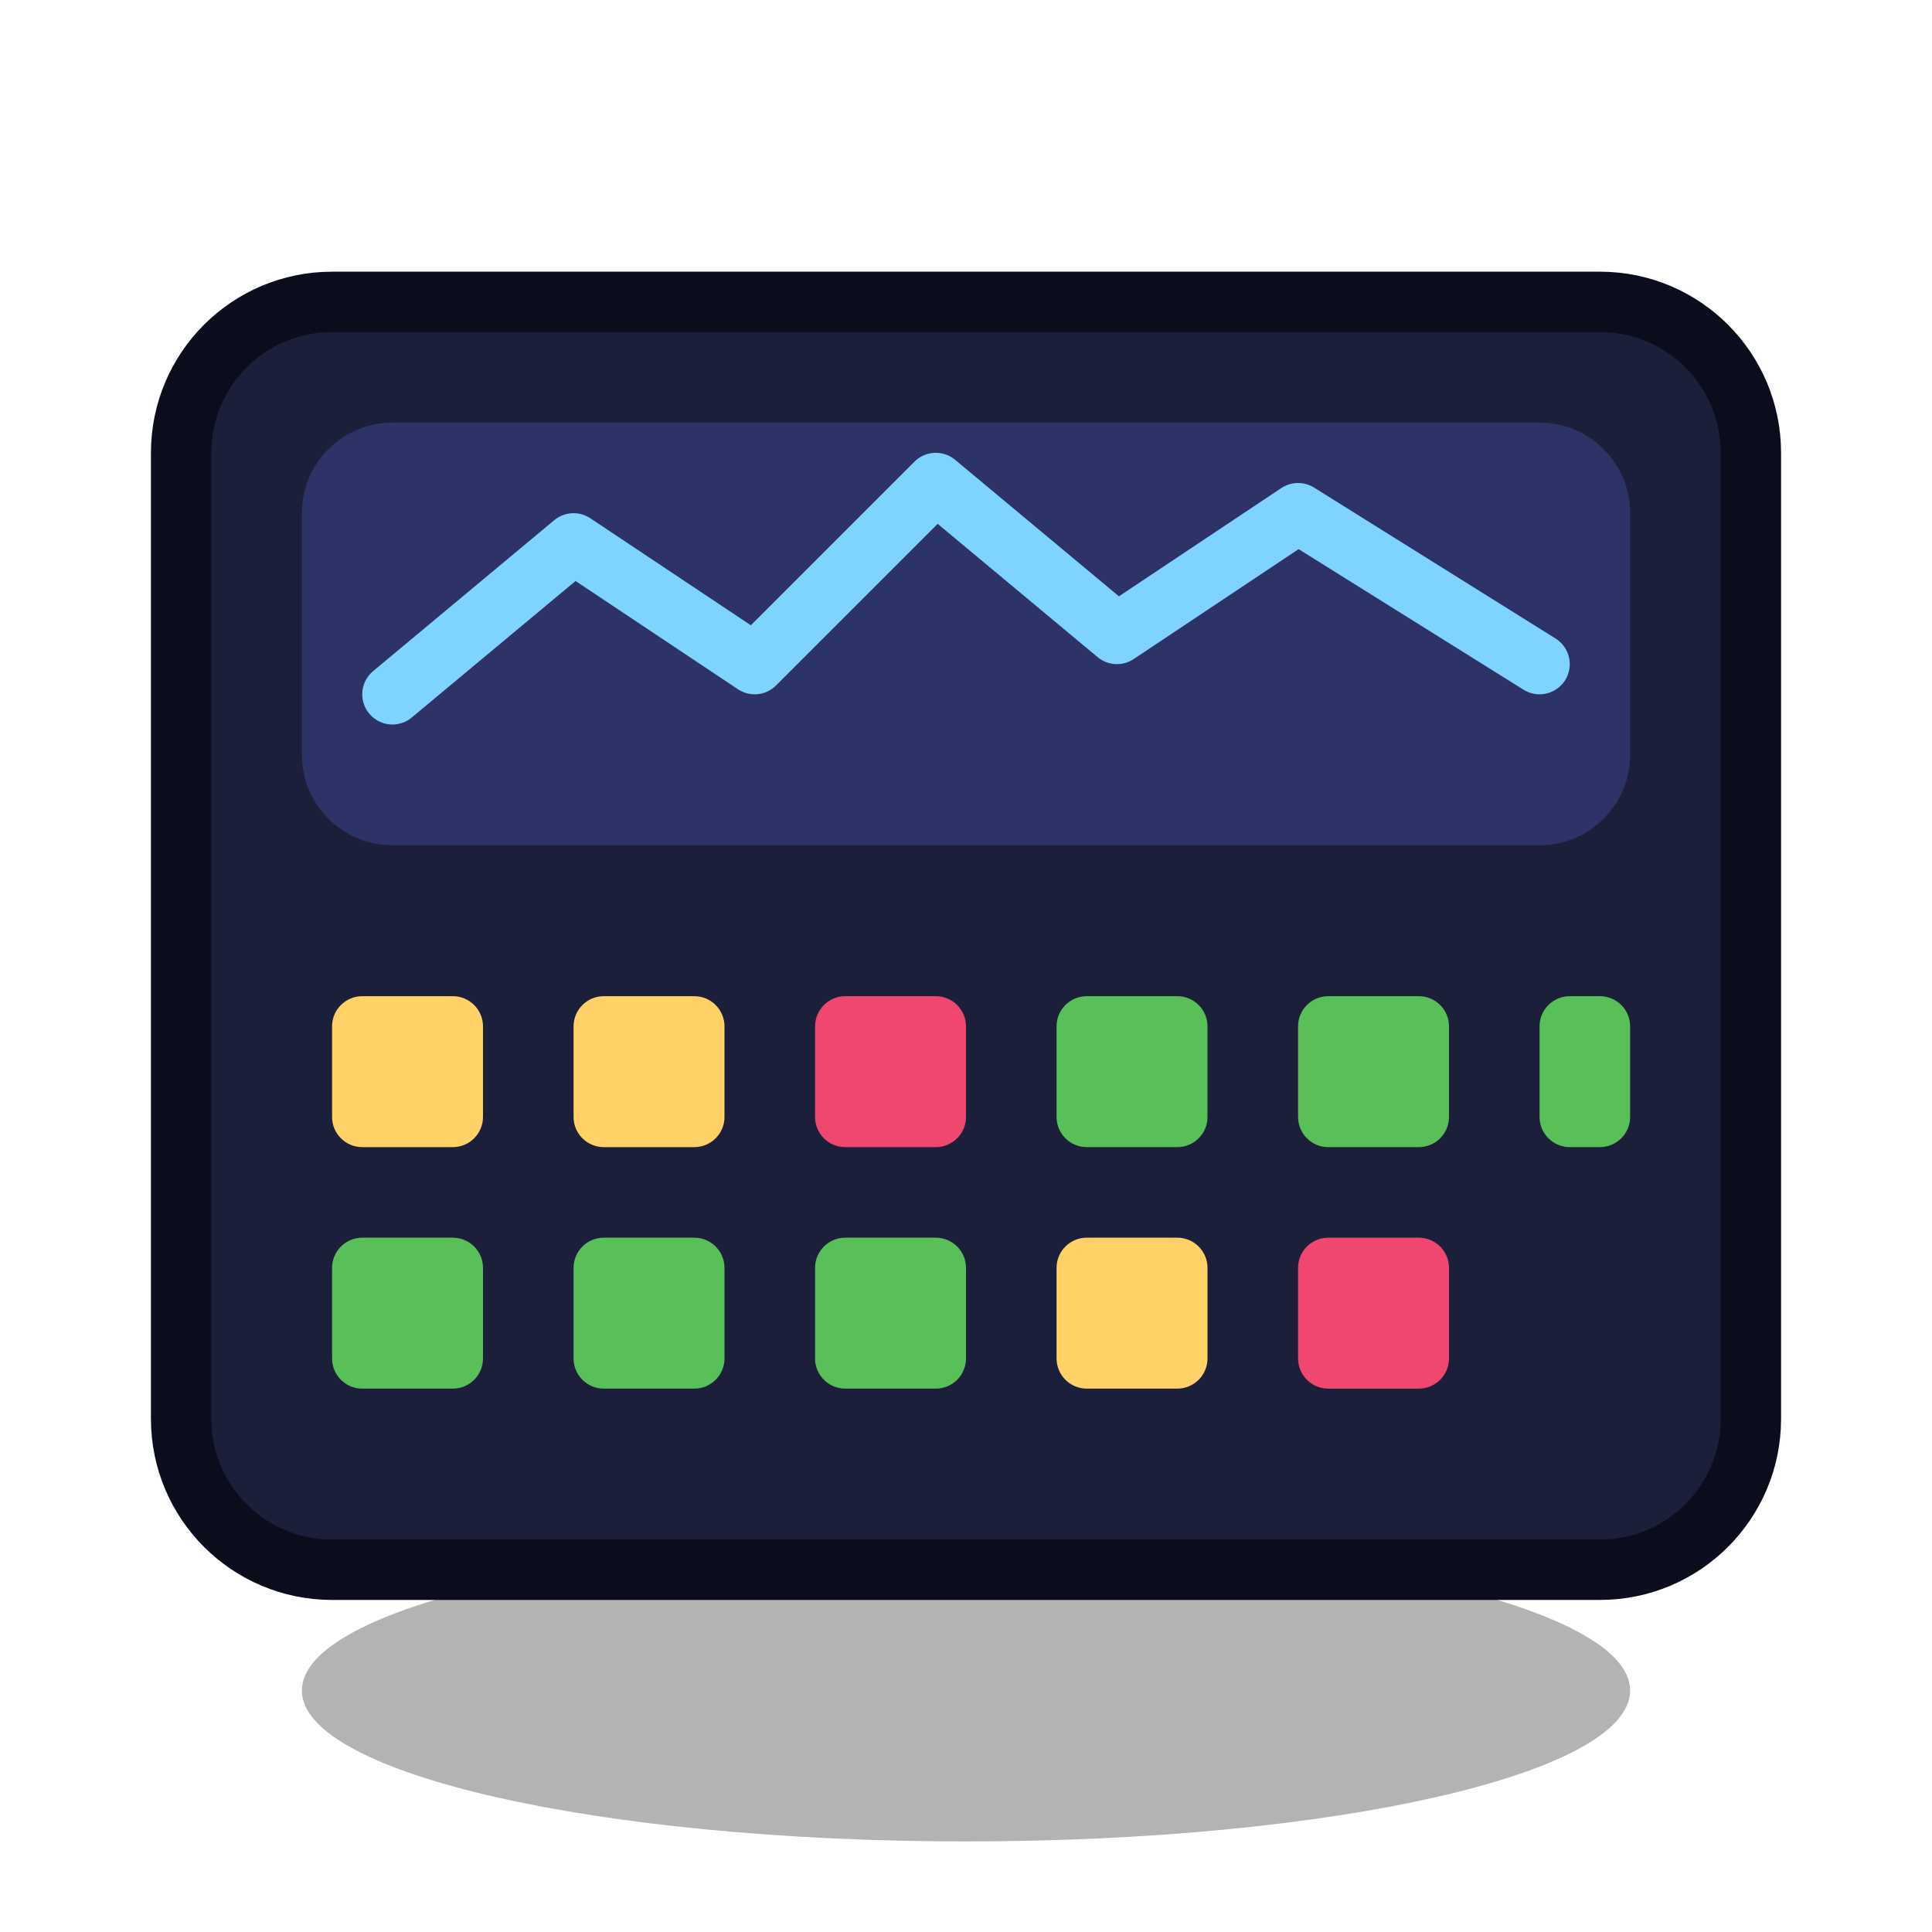
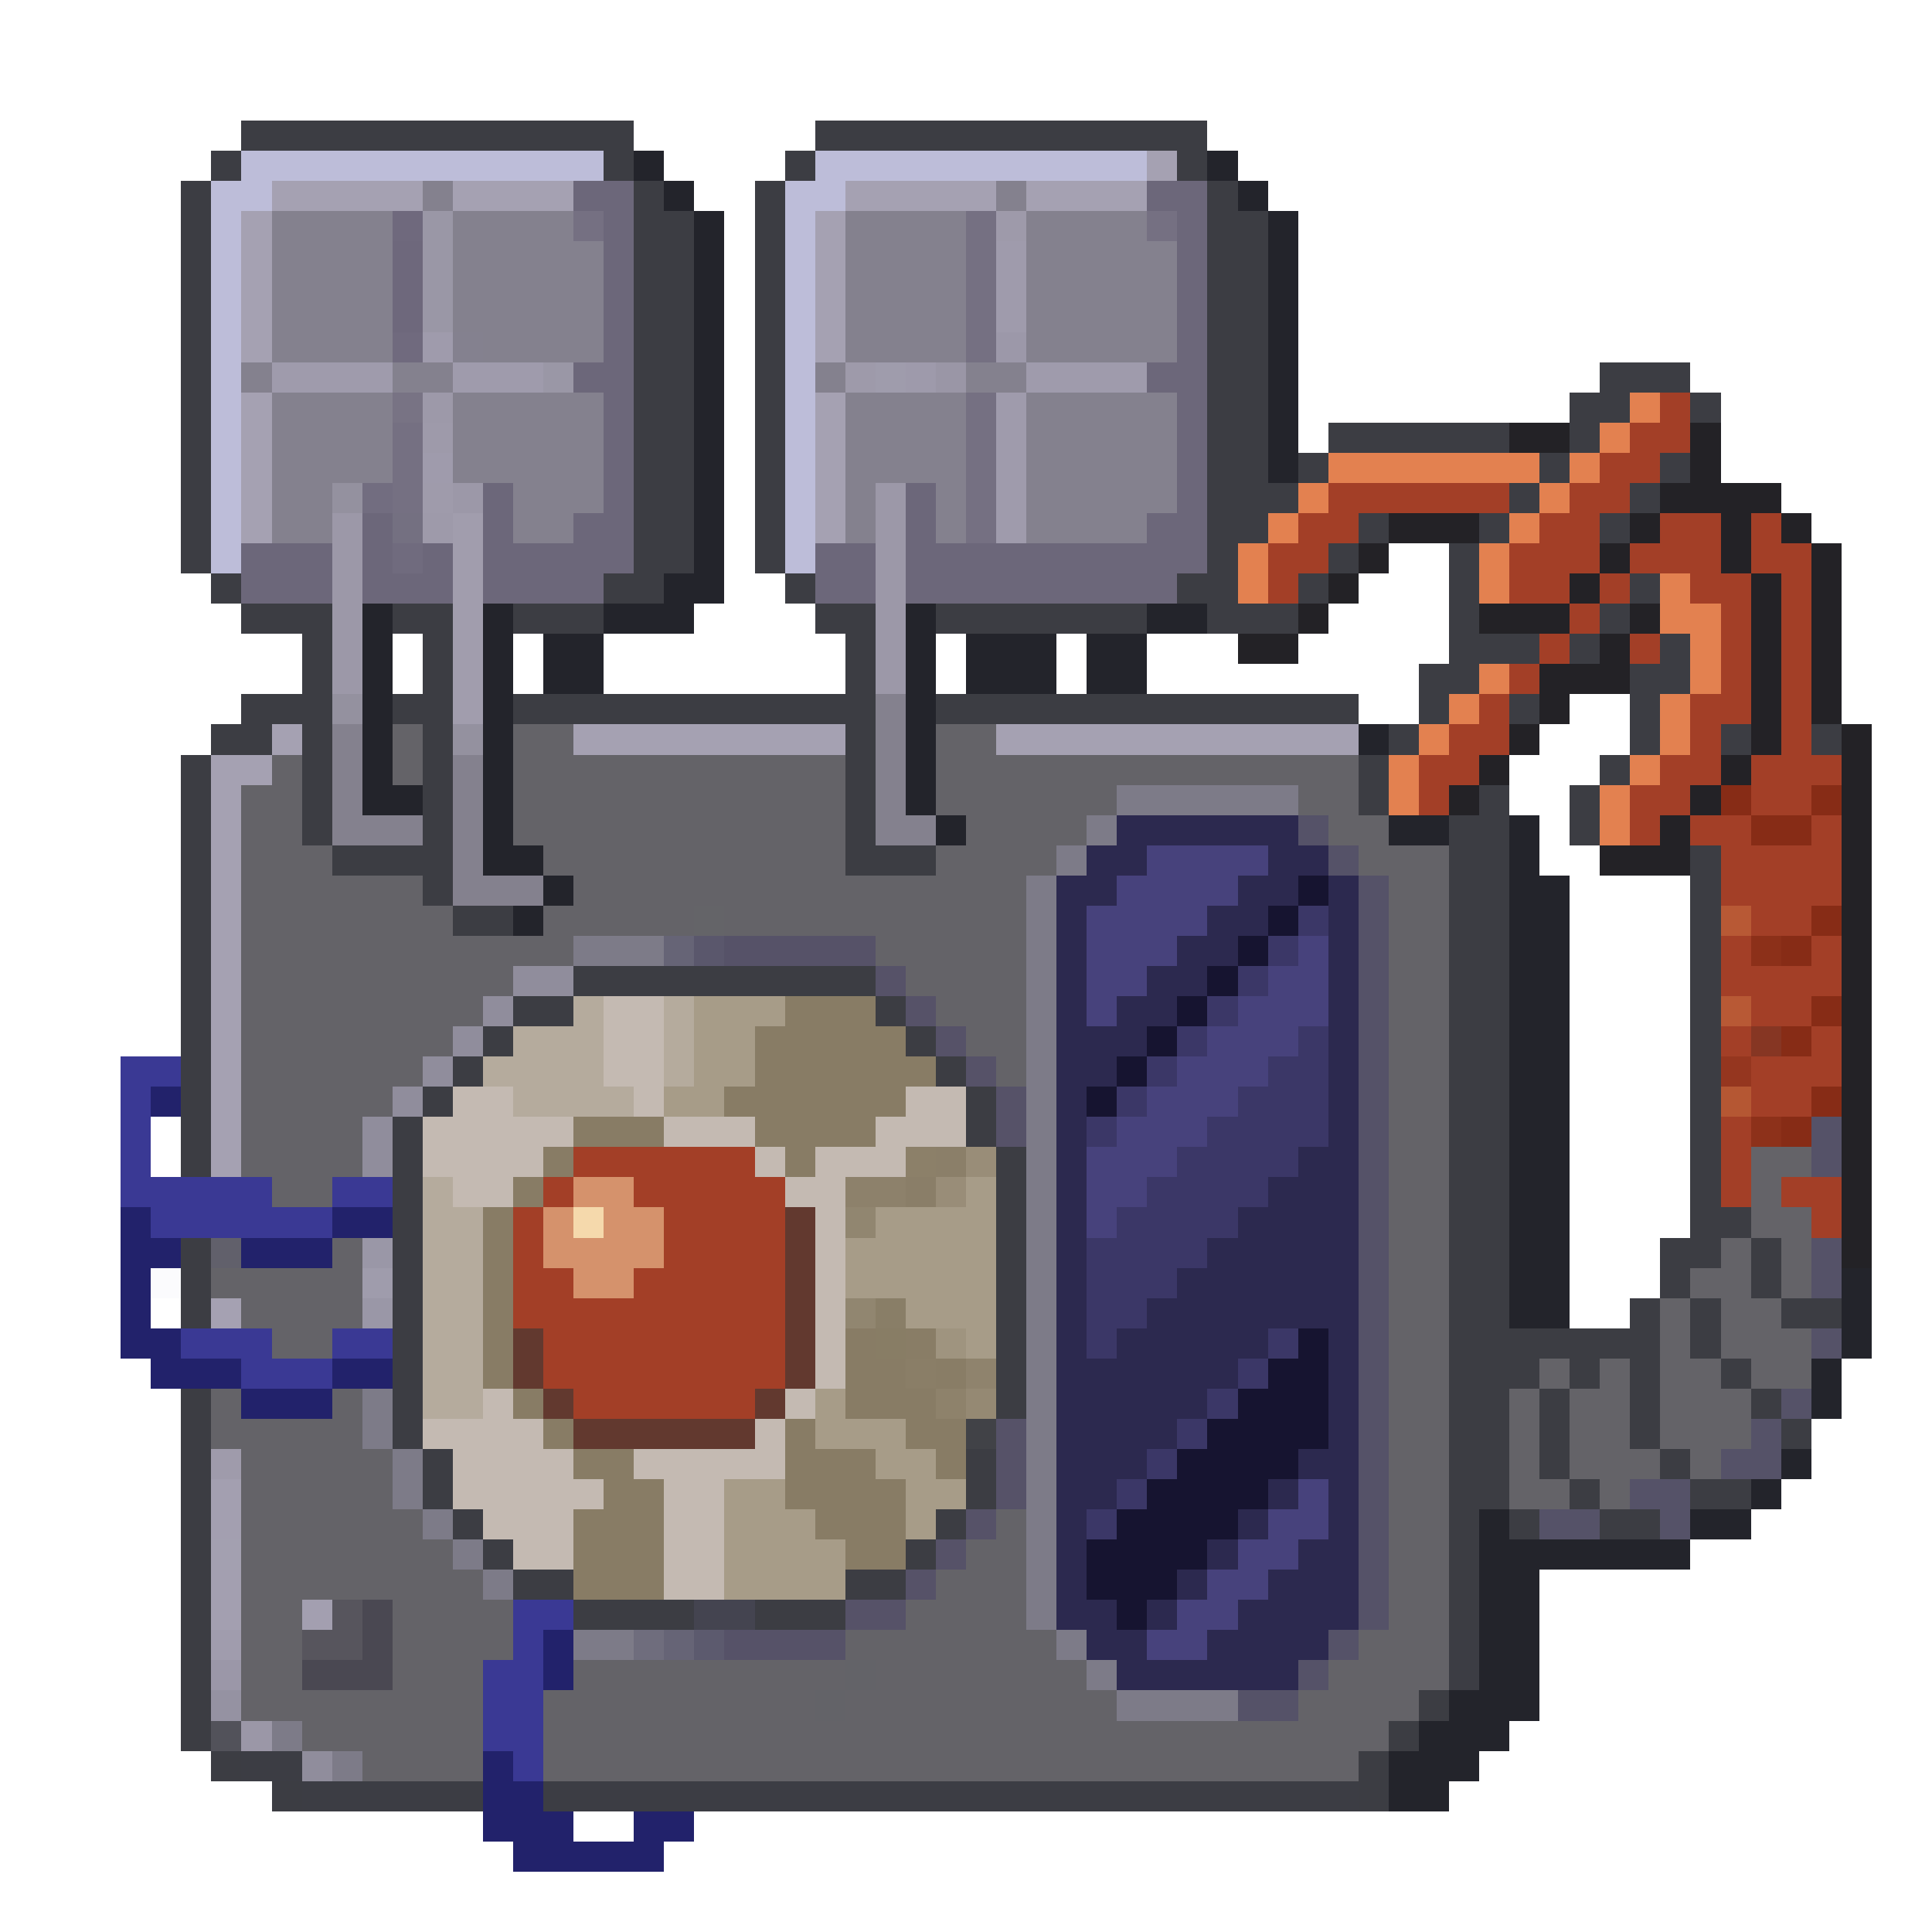
- <svg xmlns="http://www.w3.org/2000/svg" width="128" height="128" viewBox="0 0 64 64">
-   <ellipse cx="32" cy="56" rx="22" ry="5" fill="#000" opacity="0.3" />
-   <rect x="6" y="10" width="52" height="42" rx="5" fill="#1b1f3a" stroke="#0b0d1c" stroke-width="2" />
-   <rect x="10" y="14" width="44" height="14" rx="3" fill="#2d3366" />
-   <path d="M13 23 L19 18 L25 22 L31 16 L37 21 L43 17 L51 22" fill="none" stroke="#7fd4ff" stroke-width="2" stroke-linecap="round" stroke-linejoin="round" />
-   <g fill="#ffd166">
-     <rect x="11" y="33" width="5" height="5" rx="1" />
-     <rect x="19" y="33" width="5" height="5" rx="1" />
-     <rect x="35" y="41" width="5" height="5" rx="1" />
-   </g>
-   <g fill="#ef476f">
-     <rect x="27" y="33" width="5" height="5" rx="1" />
-     <rect x="43" y="41" width="5" height="5" rx="1" />
-   </g>
-   <g fill="#59c059">
-     <rect x="35" y="33" width="5" height="5" rx="1" />
-     <rect x="11" y="41" width="5" height="5" rx="1" />
-     <rect x="19" y="41" width="5" height="5" rx="1" />
-     <rect x="27" y="41" width="5" height="5" rx="1" />
-     <rect x="43" y="33" width="5" height="5" rx="1" />
-     <rect x="51" y="33" width="3" height="5" rx="1" />
-   </g>
+ <svg xmlns="http://www.w3.org/2000/svg" width="1280" height="1280" viewBox="0 0 64 64" shape-rendering="crispEdges">
+   <path fill="#3c3d43" d="M8 4h13v1h-13z M27 4h13v1h-13z M7 5h1v1h-1z M20 5h1v1h-1z M26 5h1v1h-1z M39 5h1v1h-1z M6 6h1v1h-1z M21 6h1v1h-1z M25 6h1v1h-1z M40 6h1v1h-1z M6 7h1v1h-1z M21 7h2v1h-2z M25 7h1v1h-1z M40 7h2v1h-2z M6 8h1v1h-1z M21 8h2v1h-2z M25 8h1v1h-1z M40 8h2v1h-2z M6 9h1v1h-1z M21 9h2v1h-2z M25 9h1v1h-1z M40 9h2v1h-2z M6 10h1v1h-1z M21 10h2v1h-2z M25 10h1v1h-1z M40 10h2v1h-2z M6 11h1v1h-1z M21 11h2v1h-2z M25 11h1v1h-1z M40 11h2v1h-2z M6 12h1v1h-1z M21 12h2v1h-2z M25 12h1v1h-1z M40 12h2v1h-2z M53 12h3v1h-3z M6 13h1v1h-1z M21 13h2v1h-2z M25 13h1v1h-1z M40 13h2v1h-2z M52 13h2v1h-2z M56 13h1v1h-1z M6 14h1v1h-1z M21 14h2v1h-2z M25 14h1v1h-1z M40 14h2v1h-2z M44 14h6v1h-6z M52 14h1v1h-1z M6 15h1v1h-1z M21 15h2v1h-2z M25 15h1v1h-1z M40 15h2v1h-2z M43 15h1v1h-1z M51 15h1v1h-1z M55 15h1v1h-1z M6 16h1v1h-1z M21 16h2v1h-2z M25 16h1v1h-1z M40 16h3v1h-3z M50 16h1v1h-1z M54 16h1v1h-1z M6 17h1v1h-1z M21 17h2v1h-2z M25 17h1v1h-1z M40 17h2v1h-2z M45 17h1v1h-1z M49 17h1v1h-1z M53 17h1v1h-1z M6 18h1v1h-1z M21 18h2v1h-2z M25 18h1v1h-1z M40 18h1v1h-1z M44 18h1v1h-1z M48 18h1v1h-1z M7 19h1v1h-1z M20 19h2v1h-2z M26 19h1v1h-1z M39 19h2v1h-2z M43 19h1v1h-1z M48 19h1v1h-1z M54 19h1v1h-1z M8 20h3v1h-3z M13 20h2v1h-2z M17 20h3v1h-3z M27 20h2v1h-2z M31 20h7v1h-7z M40 20h3v1h-3z M48 20h1v1h-1z M53 20h1v1h-1z M10 21h1v1h-1z M14 21h1v1h-1z M28 21h1v1h-1z M48 21h3v1h-3z M52 21h1v1h-1z M55 21h1v1h-1z M10 22h1v1h-1z M14 22h1v1h-1z M28 22h1v1h-1z M47 22h2v1h-2z M54 22h2v1h-2z M8 23h3v1h-3z M13 23h2v1h-2z M17 23h12v1h-12z M31 23h14v1h-14z M47 23h1v1h-1z M50 23h1v1h-1z M54 23h1v1h-1z M7 24h2v1h-2z M10 24h1v1h-1z M14 24h1v1h-1z M28 24h1v1h-1z M46 24h1v1h-1z M54 24h1v1h-1z M57 24h1v1h-1z M60 24h1v1h-1z M6 25h1v1h-1z M10 25h1v1h-1z M14 25h1v1h-1z M28 25h1v1h-1z M45 25h1v1h-1z M53 25h1v1h-1z M6 26h1v1h-1z M10 26h1v1h-1z M14 26h1v1h-1z M28 26h1v1h-1z M45 26h1v1h-1z M49 26h1v1h-1z M52 26h1v1h-1z M6 27h1v1h-1z M10 27h1v1h-1z M14 27h1v1h-1z M28 27h1v1h-1z M48 27h2v1h-2z M52 27h1v1h-1z M6 28h1v1h-1z M11 28h4v1h-4z M28 28h3v1h-3z M48 28h2v1h-2z M56 28h1v1h-1z M6 29h1v1h-1z M14 29h1v1h-1z M48 29h2v1h-2z M56 29h1v1h-1z M6 30h1v1h-1z M15 30h2v1h-2z M48 30h2v1h-2z M56 30h1v1h-1z M6 31h1v1h-1z M48 31h2v1h-2z M56 31h1v1h-1z M6 32h1v1h-1z M19 32h10v1h-10z M48 32h2v1h-2z M56 32h1v1h-1z M6 33h1v1h-1z M17 33h2v1h-2z M29 33h1v1h-1z M48 33h2v1h-2z M56 33h1v1h-1z M6 34h1v1h-1z M16 34h1v1h-1z M30 34h1v1h-1z M48 34h2v1h-2z M56 34h1v1h-1z M6 35h1v1h-1z M15 35h1v1h-1z M31 35h1v1h-1z M48 35h2v1h-2z M56 35h1v1h-1z M6 36h1v1h-1z M14 36h1v1h-1z M32 36h1v1h-1z M48 36h2v1h-2z M56 36h1v1h-1z M6 37h1v1h-1z M13 37h1v1h-1z M32 37h1v1h-1z M48 37h2v1h-2z M56 37h1v1h-1z M6 38h1v1h-1z M13 38h1v1h-1z M33 38h1v1h-1z M48 38h2v1h-2z M56 38h1v1h-1z M13 39h1v1h-1z M33 39h1v1h-1z M48 39h2v1h-2z M56 39h1v1h-1z M13 40h1v1h-1z M33 40h1v1h-1z M48 40h2v1h-2z M56 40h2v1h-2z M6 41h1v1h-1z M13 41h1v1h-1z M33 41h1v1h-1z M48 41h2v1h-2z M55 41h2v1h-2z M58 41h1v1h-1z M6 42h1v1h-1z M13 42h1v1h-1z M33 42h1v1h-1z M48 42h2v1h-2z M55 42h1v1h-1z M58 42h1v1h-1z M6 43h1v1h-1z M13 43h1v1h-1z M33 43h1v1h-1z M48 43h2v1h-2z M54 43h1v1h-1z M56 43h1v1h-1z M59 43h2v1h-2z M13 44h1v1h-1z M33 44h1v1h-1z M48 44h7v1h-7z M56 44h1v1h-1z M13 45h1v1h-1z M33 45h1v1h-1z M48 45h3v1h-3z M52 45h1v1h-1z M54 45h1v1h-1z M57 45h1v1h-1z M6 46h1v1h-1z M13 46h1v1h-1z M33 46h1v1h-1z M48 46h2v1h-2z M51 46h1v1h-1z M54 46h1v1h-1z M58 46h1v1h-1z M6 47h1v1h-1z M13 47h1v1h-1z M48 47h2v1h-2z M51 47h1v1h-1z M54 47h1v1h-1z M59 47h1v1h-1z M6 48h1v1h-1z M14 48h1v1h-1z M32 48h1v1h-1z M48 48h2v1h-2z M51 48h1v1h-1z M55 48h1v1h-1z M6 49h1v1h-1z M14 49h1v1h-1z M32 49h1v1h-1z M48 49h2v1h-2z M52 49h1v1h-1z M56 49h2v1h-2z M6 50h1v1h-1z M15 50h1v1h-1z M31 50h1v1h-1z M48 50h1v1h-1z M50 50h1v1h-1z M53 50h2v1h-2z M6 51h1v1h-1z M16 51h1v1h-1z M30 51h1v1h-1z M48 51h1v1h-1z M6 52h1v1h-1z M17 52h2v1h-2z M28 52h2v1h-2z M48 52h1v1h-1z M6 53h1v1h-1z M19 53h4v1h-4z M25 53h3v1h-3z M48 53h1v1h-1z M6 54h1v1h-1z M6 55h1v1h-1z M6 56h1v1h-1z M47 56h1v1h-1z M6 57h1v1h-1z M46 57h1v1h-1z M7 58h1v1h-1z M45 58h1v1h-1z M9 59h1v1h-1z M45 59h1v1h-1z" />
+   <path fill="#bdbdd9" d="M8 5h12v1h-12z M27 5h11v1h-11z M7 6h2v1h-2z M26 6h2v1h-2z M7 7h1v1h-1z M26 7h1v1h-1z M7 8h1v1h-1z M26 8h1v1h-1z M7 9h1v1h-1z M26 9h1v1h-1z M7 10h1v1h-1z M26 10h1v1h-1z M7 11h1v1h-1z M26 11h1v1h-1z M7 12h1v1h-1z M26 12h1v1h-1z M7 13h1v1h-1z M26 13h1v1h-1z M7 14h1v1h-1z M26 14h1v1h-1z M7 15h1v1h-1z M26 15h1v1h-1z M7 16h1v1h-1z M26 16h1v1h-1z M7 17h1v1h-1z M26 17h1v1h-1z M7 18h1v1h-1z M26 18h1v1h-1z" />
+   <path fill="#23242b" d="M21 5h1v1h-1z M40 5h1v1h-1z M22 6h1v1h-1z M41 6h1v1h-1z M23 7h1v1h-1z M42 7h1v1h-1z M23 8h1v1h-1z M42 8h1v1h-1z M23 9h1v1h-1z M42 9h1v1h-1z M23 10h1v1h-1z M42 10h1v1h-1z M23 11h1v1h-1z M42 11h1v1h-1z M23 12h1v1h-1z M42 12h1v1h-1z M23 13h1v1h-1z M42 13h1v1h-1z M23 14h1v1h-1z M42 14h1v1h-1z M23 15h1v1h-1z M42 15h1v1h-1z M23 16h1v1h-1z M23 17h1v1h-1z M23 18h1v1h-1z M22 19h2v1h-2z M12 20h1v1h-1z M16 20h1v1h-1z M20 20h3v1h-3z M30 20h1v1h-1z M38 20h2v1h-2z M12 21h1v1h-1z M16 21h1v1h-1z M18 21h2v1h-2z M30 21h1v1h-1z M32 21h3v1h-3z M36 21h2v1h-2z M12 22h1v1h-1z M16 22h1v1h-1z M18 22h2v1h-2z M30 22h1v1h-1z M32 22h3v1h-3z M36 22h2v1h-2z M12 23h1v1h-1z M16 23h1v1h-1z M30 23h1v1h-1z M12 24h1v1h-1z M16 24h1v1h-1z M30 24h1v1h-1z M45 24h1v1h-1z M12 25h1v1h-1z M16 25h1v1h-1z M30 25h1v1h-1z M12 26h2v1h-2z M16 26h1v1h-1z M30 26h1v1h-1z M16 27h1v1h-1z M31 27h1v1h-1z M46 27h2v1h-2z M50 27h1v1h-1z M16 28h2v1h-2z M50 28h1v1h-1z M18 29h1v1h-1z M50 29h2v1h-2z M17 30h1v1h-1z M50 30h2v1h-2z M50 31h2v1h-2z M50 32h2v1h-2z M50 33h2v1h-2z M50 34h2v1h-2z M50 35h2v1h-2z M50 36h2v1h-2z M50 37h2v1h-2z M50 38h2v1h-2z M50 39h2v1h-2z M50 40h2v1h-2z M50 41h2v1h-2z M50 42h2v1h-2z M61 42h1v1h-1z M50 43h2v1h-2z M61 43h1v1h-1z M61 44h1v1h-1z M60 45h1v1h-1z M60 46h1v1h-1z M59 48h1v1h-1z M58 49h1v1h-1z M49 50h1v1h-1z M56 50h2v1h-2z M49 51h7v1h-7z M49 52h2v1h-2z M49 53h2v1h-2z M49 54h2v1h-2z M49 55h2v1h-2z M48 56h3v1h-3z M47 57h3v1h-3z M46 58h3v1h-3z M46 59h2v1h-2z" />
+   <path fill="#a5a1b2" d="M38 5h1v1h-1z M9 6h5v1h-5z M15 6h4v1h-4z M28 6h5v1h-5z M34 6h4v1h-4z M8 7h1v1h-1z M27 7h1v1h-1z M8 8h1v1h-1z M27 8h1v1h-1z M8 9h1v1h-1z M27 9h1v1h-1z M8 10h1v1h-1z M27 10h1v1h-1z M8 11h1v1h-1z M27 11h1v1h-1z M8 13h1v1h-1z M27 13h1v1h-1z M8 14h1v1h-1z M27 14h1v1h-1z M8 15h1v1h-1z M27 15h1v1h-1z M8 16h1v1h-1z M27 16h1v1h-1z M8 17h1v1h-1z M27 17h1v1h-1z M9 24h1v1h-1z M19 24h9v1h-9z M33 24h12v1h-12z M7 25h2v1h-2z M7 26h1v1h-1z M7 27h1v1h-1z M7 28h1v1h-1z M7 29h1v1h-1z M7 30h1v1h-1z M7 31h1v1h-1z M7 32h1v1h-1z M7 33h1v1h-1z M7 34h1v1h-1z M7 35h1v1h-1z M7 36h1v1h-1z M7 37h1v1h-1z M7 38h1v1h-1z M7 43h1v1h-1z" />
+   <path fill="#84818e" d="M14 6h1v1h-1z M33 6h1v1h-1z M9 7h4v1h-4z M15 7h4v1h-4z M28 7h4v1h-4z M34 7h4v1h-4z M9 8h4v1h-4z M15 8h5v1h-5z M28 8h4v1h-4z M34 8h5v1h-5z M9 9h4v1h-4z M15 9h5v1h-5z M28 9h4v1h-4z M34 9h5v1h-5z M9 10h4v1h-4z M15 10h5v1h-5z M28 10h4v1h-4z M34 10h5v1h-5z M9 11h4v1h-4z M16 11h4v1h-4z M28 11h4v1h-4z M34 11h5v1h-5z M8 12h1v1h-1z M13 12h2v1h-2z M27 12h1v1h-1z M32 12h2v1h-2z M9 13h4v1h-4z M15 13h5v1h-5z M28 13h4v1h-4z M34 13h5v1h-5z M9 14h4v1h-4z M15 14h5v1h-5z M28 14h4v1h-4z M34 14h5v1h-5z M9 15h4v1h-4z M15 15h5v1h-5z M28 15h4v1h-4z M34 15h5v1h-5z M9 16h2v1h-2z M17 16h3v1h-3z M28 16h1v1h-1z M31 16h1v1h-1z M34 16h5v1h-5z M9 17h2v1h-2z M17 17h2v1h-2z M28 17h1v1h-1z M31 17h1v1h-1z M34 17h4v1h-4z M29 23h1v1h-1z M11 24h1v1h-1z M29 24h1v1h-1z M11 25h1v1h-1z M15 25h1v1h-1z M29 25h1v1h-1z M11 26h1v1h-1z M15 26h1v1h-1z M29 26h1v1h-1z M11 27h3v1h-3z M15 27h1v1h-1z M29 27h2v1h-2z M15 28h1v1h-1z M15 29h3v1h-3z" />
+   <path fill="#6c677a" d="M19 6h2v1h-2z M38 6h2v1h-2z M20 7h1v1h-1z M39 7h1v1h-1z M20 8h1v1h-1z M39 8h1v1h-1z M20 9h1v1h-1z M39 9h1v1h-1z M20 10h1v1h-1z M39 10h1v1h-1z M20 11h1v1h-1z M39 11h1v1h-1z M19 12h2v1h-2z M38 12h2v1h-2z M20 13h1v1h-1z M39 13h1v1h-1z M20 14h1v1h-1z M39 14h1v1h-1z M20 15h1v1h-1z M39 15h1v1h-1z M16 16h1v1h-1z M20 16h1v1h-1z M30 16h1v1h-1z M39 16h1v1h-1z M12 17h1v1h-1z M16 17h1v1h-1z M19 17h2v1h-2z M30 17h1v1h-1z M38 17h2v1h-2z M8 18h3v1h-3z M12 18h1v1h-1z M14 18h1v1h-1z M16 18h5v1h-5z M27 18h2v1h-2z M30 18h10v1h-10z M8 19h3v1h-3z M12 19h3v1h-3z M16 19h4v1h-4z M27 19h2v1h-2z M30 19h9v1h-9z" />
+   <path fill="#6f697d" d="M13 7h1v1h-1z" />
+   <path fill="#9a97a6" d="M14 7h1v1h-1z M14 8h1v1h-1z M14 9h1v1h-1z M14 10h1v1h-1z M18 12h1v1h-1z" />
+   <path fill="#757082" d="M19 7h1v1h-1z M32 7h1v1h-1z M38 7h1v1h-1z M32 8h1v1h-1z M32 9h1v1h-1z M32 10h1v1h-1z M32 11h1v1h-1z M32 13h1v1h-1z M13 14h1v1h-1z M32 14h1v1h-1z M13 15h1v1h-1z M32 15h1v1h-1z M13 16h1v1h-1z M32 16h1v1h-1z M32 17h1v1h-1z" />
+   <path fill="#9e9aaa" d="M33 7h1v1h-1z M28 12h1v1h-1z M14 14h1v1h-1z M14 17h1v1h-1z" />
+   <path fill="#6e687c" d="M13 8h1v1h-1z M13 9h1v1h-1z M13 10h1v1h-1z" />
+   <path fill="#9f9bac" d="M33 8h1v1h-1z M33 9h1v1h-1z M33 10h1v1h-1z M14 11h1v1h-1z M9 12h4v1h-4z M15 12h3v1h-3z M34 12h4v1h-4z M33 13h1v1h-1z M33 14h1v1h-1z M14 15h1v1h-1z M33 15h1v1h-1z M33 16h1v1h-1z M33 17h1v1h-1z" />
+   <path fill="#706a7e" d="M13 11h1v1h-1z" />
+   <path fill="#84818f" d="M15 11h1v1h-1z" />
+   <path fill="#9c98a9" d="M33 11h1v1h-1z" />
+   <path fill="#9f9cac" d="M29 12h1v1h-1z M12 42h1v1h-1z" />
+   <path fill="#9e9aab" d="M30 12h1v1h-1z" />
+   <path fill="#9a96a6" d="M31 12h1v1h-1z" />
+   <path fill="#787384" d="M13 13h1v1h-1z" />
+   <path fill="#9d99a9" d="M14 13h1v1h-1z" />
+   <path fill="#e38150" d="M54 13h1v1h-1z M53 14h1v1h-1z M44 15h7v1h-7z M52 15h1v1h-1z M43 16h1v1h-1z M51 16h1v1h-1z M42 17h1v1h-1z M50 17h1v1h-1z M41 18h1v1h-1z M49 18h1v1h-1z M41 19h1v1h-1z M49 19h1v1h-1z M55 19h1v1h-1z M55 20h2v1h-2z M56 21h1v1h-1z M49 22h1v1h-1z M56 22h1v1h-1z M48 23h1v1h-1z M55 23h1v1h-1z M47 24h1v1h-1z M55 24h1v1h-1z M46 25h1v1h-1z M54 25h1v1h-1z M46 26h1v1h-1z M53 26h1v1h-1z M53 27h1v1h-1z" />
+   <path fill="#a33f27" d="M55 13h1v1h-1z M54 14h2v1h-2z M53 15h2v1h-2z M44 16h6v1h-6z M52 16h2v1h-2z M43 17h2v1h-2z M51 17h2v1h-2z M55 17h2v1h-2z M58 17h1v1h-1z M42 18h2v1h-2z M50 18h3v1h-3z M54 18h3v1h-3z M58 18h2v1h-2z M42 19h1v1h-1z M50 19h2v1h-2z M53 19h1v1h-1z M56 19h2v1h-2z M59 19h1v1h-1z M52 20h1v1h-1z M57 20h1v1h-1z M59 20h1v1h-1z M51 21h1v1h-1z M54 21h1v1h-1z M57 21h1v1h-1z M59 21h1v1h-1z M50 22h1v1h-1z M57 22h1v1h-1z M59 22h1v1h-1z M49 23h1v1h-1z M56 23h2v1h-2z M59 23h1v1h-1z M48 24h2v1h-2z M56 24h1v1h-1z M59 24h1v1h-1z M47 25h2v1h-2z M55 25h2v1h-2z M58 25h3v1h-3z M47 26h1v1h-1z M54 26h2v1h-2z M58 26h2v1h-2z M54 27h1v1h-1z M56 27h2v1h-2z M60 27h1v1h-1z M57 28h4v1h-4z M57 29h4v1h-4z M58 30h2v1h-2z M57 31h1v1h-1z M60 31h1v1h-1z M57 32h4v1h-4z M58 33h2v1h-2z M57 34h1v1h-1z M60 34h1v1h-1z M58 35h3v1h-3z M58 36h2v1h-2z M57 37h1v1h-1z M19 38h6v1h-6z M57 38h1v1h-1z M18 39h1v1h-1z M21 39h5v1h-5z M57 39h1v1h-1z M59 39h2v1h-2z M17 40h1v1h-1z M22 40h4v1h-4z M60 40h1v1h-1z M17 41h1v1h-1z M22 41h4v1h-4z M17 42h2v1h-2z M21 42h5v1h-5z M17 43h9v1h-9z M18 44h8v1h-8z M18 45h8v1h-8z M19 46h6v1h-6z" />
+   <path fill="#232226" d="M50 14h2v1h-2z M56 14h1v1h-1z M56 15h1v1h-1z M55 16h4v1h-4z M46 17h3v1h-3z M54 17h1v1h-1z M57 17h1v1h-1z M59 17h1v1h-1z M45 18h1v1h-1z M53 18h1v1h-1z M57 18h1v1h-1z M60 18h1v1h-1z M44 19h1v1h-1z M52 19h1v1h-1z M58 19h1v1h-1z M60 19h1v1h-1z M43 20h1v1h-1z M49 20h3v1h-3z M54 20h1v1h-1z M58 20h1v1h-1z M60 20h1v1h-1z M41 21h2v1h-2z M53 21h1v1h-1z M58 21h1v1h-1z M60 21h1v1h-1z M51 22h3v1h-3z M58 22h1v1h-1z M60 22h1v1h-1z M51 23h1v1h-1z M58 23h1v1h-1z M60 23h1v1h-1z M50 24h1v1h-1z M58 24h1v1h-1z M61 24h1v1h-1z M49 25h1v1h-1z M57 25h1v1h-1z M61 25h1v1h-1z M48 26h1v1h-1z M56 26h1v1h-1z M61 26h1v1h-1z M55 27h1v1h-1z M61 27h1v1h-1z M53 28h3v1h-3z M61 28h1v1h-1z M61 29h1v1h-1z M61 30h1v1h-1z M61 31h1v1h-1z M61 32h1v1h-1z M61 33h1v1h-1z M61 34h1v1h-1z M61 35h1v1h-1z M61 36h1v1h-1z M61 37h1v1h-1z M61 38h1v1h-1z M61 39h1v1h-1z M61 40h1v1h-1z M61 41h1v1h-1z" />
+   <path fill="#94919f" d="M11 16h1v1h-1z M11 23h1v1h-1z M15 24h1v1h-1z" />
+   <path fill="#726d80" d="M12 16h1v1h-1z" />
+   <path fill="#9f9bab" d="M14 16h1v1h-1z M7 48h1v1h-1z" />
+   <path fill="#9c98a8" d="M15 16h1v1h-1z M29 16h1v1h-1z M11 17h1v1h-1z M29 17h1v1h-1z M11 18h1v1h-1z M29 18h1v1h-1z M11 19h1v1h-1z M29 19h1v1h-1z M11 20h1v1h-1z M29 20h1v1h-1z M11 21h1v1h-1z M29 21h1v1h-1z M11 22h1v1h-1z M29 22h1v1h-1z" />
+   <path fill="#747081" d="M13 17h1v1h-1z" />
+   <path fill="#a19dad" d="M15 17h1v1h-1z M15 18h1v1h-1z M15 19h1v1h-1z M15 20h1v1h-1z M15 21h1v1h-1z M15 22h1v1h-1z M15 23h1v1h-1z" />
+   <path fill="#706b7e" d="M13 18h1v1h-1z" />
+   <path fill="#646368" d="M13 24h1v1h-1z M17 24h2v1h-2z M31 24h2v1h-2z M9 25h1v1h-1z M13 25h1v1h-1z M17 25h11v1h-11z M31 25h14v1h-14z M8 26h2v1h-2z M17 26h11v1h-11z M31 26h6v1h-6z M43 26h2v1h-2z M8 27h2v1h-2z M17 27h11v1h-11z M32 27h4v1h-4z M44 27h2v1h-2z M8 28h3v1h-3z M18 28h10v1h-10z M31 28h4v1h-4z M45 28h3v1h-3z M8 29h6v1h-6z M19 29h15v1h-15z M46 29h2v1h-2z M8 30h7v1h-7z M18 30h5v1h-5z M24 30h10v1h-10z M46 30h2v1h-2z M8 31h11v1h-11z M29 31h5v1h-5z M46 31h2v1h-2z M8 32h9v1h-9z M30 32h4v1h-4z M46 32h2v1h-2z M8 33h8v1h-8z M31 33h3v1h-3z M46 33h2v1h-2z M8 34h7v1h-7z M32 34h2v1h-2z M46 34h2v1h-2z M8 35h6v1h-6z M33 35h1v1h-1z M46 35h2v1h-2z M8 36h5v1h-5z M46 36h2v1h-2z M8 37h4v1h-4z M46 37h2v1h-2z M8 38h4v1h-4z M46 38h2v1h-2z M58 38h2v1h-2z M9 39h2v1h-2z M46 39h2v1h-2z M58 39h1v1h-1z M46 40h2v1h-2z M58 40h2v1h-2z M11 41h1v1h-1z M46 41h2v1h-2z M57 41h1v1h-1z M59 41h1v1h-1z M7 42h5v1h-5z M46 42h2v1h-2z M56 42h2v1h-2z M59 42h1v1h-1z M8 43h4v1h-4z M46 43h2v1h-2z M55 43h1v1h-1z M57 43h2v1h-2z M9 44h2v1h-2z M46 44h2v1h-2z M55 44h1v1h-1z M57 44h3v1h-3z M46 45h2v1h-2z M51 45h1v1h-1z M53 45h1v1h-1z M55 45h2v1h-2z M58 45h2v1h-2z M7 46h1v1h-1z M11 46h1v1h-1z M46 46h2v1h-2z M50 46h1v1h-1z M52 46h2v1h-2z M55 46h3v1h-3z M7 47h5v1h-5z M46 47h2v1h-2z M50 47h1v1h-1z M52 47h2v1h-2z M55 47h3v1h-3z M8 48h5v1h-5z M46 48h2v1h-2z M50 48h1v1h-1z M52 48h3v1h-3z M56 48h1v1h-1z M8 49h5v1h-5z M46 49h2v1h-2z M50 49h2v1h-2z M53 49h1v1h-1z M8 50h6v1h-6z M33 50h1v1h-1z M46 50h2v1h-2z M8 51h7v1h-7z M32 51h2v1h-2z M46 51h2v1h-2z M8 52h8v1h-8z M31 52h3v1h-3z M46 52h2v1h-2z M8 53h2v1h-2z M13 53h4v1h-4z M30 53h4v1h-4z M46 53h2v1h-2z M8 54h2v1h-2z M13 54h4v1h-4z M28 54h7v1h-7z M45 54h3v1h-3z M8 55h2v1h-2z M13 55h3v1h-3z M19 55h9v1h-9z M29 55h7v1h-7z M44 55h4v1h-4z M8 56h8v1h-8z M18 56h9v1h-9z M28 56h9v1h-9z M43 56h4v1h-4z M10 57h6v1h-6z M18 57h28v1h-28z M12 58h4v1h-4z M18 58h27v1h-27z" />
+   <path fill="#7d7b88" d="M37 26h6v1h-6z M36 27h1v1h-1z M35 28h1v1h-1z M34 29h1v1h-1z M34 30h1v1h-1z M19 31h3v1h-3z M34 31h1v1h-1z M34 32h1v1h-1z M34 33h1v1h-1z M34 34h1v1h-1z M34 35h1v1h-1z M34 36h1v1h-1z M34 37h1v1h-1z M34 38h1v1h-1z M34 39h1v1h-1z M34 40h1v1h-1z M34 41h1v1h-1z M34 42h1v1h-1z M34 43h1v1h-1z M34 44h1v1h-1z M34 45h1v1h-1z M12 46h1v1h-1z M34 46h1v1h-1z M12 47h1v1h-1z M34 47h1v1h-1z M13 48h1v1h-1z M34 48h1v1h-1z M13 49h1v1h-1z M34 49h1v1h-1z M14 50h1v1h-1z M34 50h1v1h-1z M15 51h1v1h-1z M34 51h1v1h-1z M16 52h1v1h-1z M34 52h1v1h-1z M34 53h1v1h-1z M19 54h2v1h-2z M35 54h1v1h-1z M36 55h1v1h-1z M37 56h4v1h-4z M9 57h1v1h-1z M11 58h1v1h-1z" />
+   <path fill="#872c16" d="M57 26h1v1h-1z M60 26h1v1h-1z M58 27h2v1h-2z M60 30h1v1h-1z M59 31h1v1h-1z M60 33h1v1h-1z M59 34h1v1h-1z M60 36h1v1h-1z M59 37h1v1h-1z" />
+   <path fill="#2c294f" d="M37 27h6v1h-6z M36 28h2v1h-2z M42 28h2v1h-2z M35 29h2v1h-2z M41 29h2v1h-2z M44 29h1v1h-1z M35 30h1v1h-1z M40 30h2v1h-2z M44 30h1v1h-1z M35 31h1v1h-1z M39 31h2v1h-2z M44 31h1v1h-1z M35 32h1v1h-1z M38 32h2v1h-2z M44 32h1v1h-1z M35 33h1v1h-1z M37 33h2v1h-2z M44 33h1v1h-1z M35 34h3v1h-3z M44 34h1v1h-1z M35 35h2v1h-2z M44 35h1v1h-1z M35 36h1v1h-1z M44 36h1v1h-1z M35 37h1v1h-1z M44 37h1v1h-1z M35 38h1v1h-1z M43 38h2v1h-2z M35 39h1v1h-1z M42 39h3v1h-3z M35 40h1v1h-1z M41 40h4v1h-4z M35 41h1v1h-1z M40 41h5v1h-5z M35 42h1v1h-1z M39 42h6v1h-6z M35 43h1v1h-1z M38 43h7v1h-7z M35 44h1v1h-1z M37 44h5v1h-5z M44 44h1v1h-1z M35 45h6v1h-6z M44 45h1v1h-1z M35 46h5v1h-5z M44 46h1v1h-1z M35 47h4v1h-4z M44 47h1v1h-1z M35 48h3v1h-3z M43 48h2v1h-2z M35 49h2v1h-2z M42 49h1v1h-1z M44 49h1v1h-1z M35 50h1v1h-1z M41 50h1v1h-1z M44 50h1v1h-1z M35 51h1v1h-1z M40 51h1v1h-1z M43 51h2v1h-2z M35 52h1v1h-1z M39 52h1v1h-1z M42 52h3v1h-3z M35 53h2v1h-2z M38 53h1v1h-1z M41 53h4v1h-4z M36 54h2v1h-2z M40 54h4v1h-4z M37 55h6v1h-6z" />
+   <path fill="#555268" d="M43 27h1v1h-1z M44 28h1v1h-1z M45 29h1v1h-1z M45 30h1v1h-1z M45 31h1v1h-1z M45 32h1v1h-1z M45 33h1v1h-1z M45 34h1v1h-1z M45 35h1v1h-1z M45 36h1v1h-1z M45 37h1v1h-1z M60 37h1v1h-1z M45 38h1v1h-1z M60 38h1v1h-1z M45 39h1v1h-1z M45 40h1v1h-1z M45 41h1v1h-1z M60 41h1v1h-1z M45 42h1v1h-1z M60 42h1v1h-1z M45 43h1v1h-1z M45 44h1v1h-1z M60 44h1v1h-1z M45 45h1v1h-1z M45 46h1v1h-1z M59 46h1v1h-1z M45 47h1v1h-1z M58 47h1v1h-1z M45 48h1v1h-1z M57 48h2v1h-2z M45 49h1v1h-1z M54 49h2v1h-2z M45 50h1v1h-1z M51 50h2v1h-2z M55 50h1v1h-1z M45 51h1v1h-1z M45 52h1v1h-1z M45 53h1v1h-1z M44 54h1v1h-1z M43 55h1v1h-1z M41 56h2v1h-2z" />
+   <path fill="#47427c" d="M38 28h4v1h-4z M37 29h4v1h-4z M36 30h4v1h-4z M36 31h3v1h-3z M43 31h1v1h-1z M36 32h2v1h-2z M42 32h2v1h-2z M36 33h1v1h-1z M41 33h3v1h-3z M40 34h3v1h-3z M39 35h3v1h-3z M38 36h3v1h-3z M37 37h3v1h-3z M36 38h3v1h-3z M36 39h2v1h-2z M36 40h1v1h-1z M43 49h1v1h-1z M42 50h2v1h-2z M41 51h2v1h-2z M40 52h2v1h-2z M39 53h2v1h-2z M38 54h2v1h-2z" />
+   <path fill="#161430" d="M43 29h1v1h-1z M42 30h1v1h-1z M41 31h1v1h-1z M40 32h1v1h-1z M39 33h1v1h-1z M38 34h1v1h-1z M37 35h1v1h-1z M36 36h1v1h-1z M43 44h1v1h-1z M42 45h2v1h-2z M41 46h3v1h-3z M40 47h4v1h-4z M39 48h4v1h-4z M38 49h4v1h-4z M37 50h4v1h-4z M36 51h4v1h-4z M36 52h3v1h-3z M37 53h1v1h-1z" />
+   <path fill="#646468" d="M23 30h1v1h-1z" />
+   <path fill="#3b3767" d="M43 30h1v1h-1z M42 31h1v1h-1z M41 32h1v1h-1z M40 33h1v1h-1z M39 34h1v1h-1z M43 34h1v1h-1z M38 35h1v1h-1z M42 35h2v1h-2z M37 36h1v1h-1z M41 36h3v1h-3z M36 37h1v1h-1z M40 37h4v1h-4z M39 38h4v1h-4z M38 39h4v1h-4z M37 40h4v1h-4z M36 41h4v1h-4z M36 42h3v1h-3z M36 43h2v1h-2z M36 44h1v1h-1z M42 44h1v1h-1z M41 45h1v1h-1z M40 46h1v1h-1z M39 47h1v1h-1z M38 48h1v1h-1z M37 49h1v1h-1z M36 50h1v1h-1z" />
+   <path fill="#b85935" d="M57 30h1v1h-1z M57 33h1v1h-1z" />
+   <path fill="#666476" d="M22 31h1v1h-1z M22 54h1v1h-1z" />
+   <path fill="#5a576c" d="M23 31h1v1h-1z" />
+   <path fill="#565268" d="M24 31h5v1h-5z M29 32h1v1h-1z M30 33h1v1h-1z M31 34h1v1h-1z M32 35h1v1h-1z M33 36h1v1h-1z M33 37h1v1h-1z M33 47h1v1h-1z M33 48h1v1h-1z M33 49h1v1h-1z M32 50h1v1h-1z M31 51h1v1h-1z M30 52h1v1h-1z M28 53h2v1h-2z M24 54h4v1h-4z" />
+   <path fill="#8c3019" d="M58 31h1v1h-1z" />
+   <path fill="#908d9c" d="M17 32h2v1h-2z M16 33h1v1h-1z M15 34h1v1h-1z M14 35h1v1h-1z M13 36h1v1h-1z M12 37h1v1h-1z M12 38h1v1h-1z M10 58h1v1h-1z" />
+   <path fill="#b5ab9d" d="M19 33h1v1h-1z M22 33h1v1h-1z M17 34h3v1h-3z M22 34h1v1h-1z M16 35h4v1h-4z M22 35h1v1h-1z M17 36h4v1h-4z M14 39h1v1h-1z M14 40h2v1h-2z M14 41h2v1h-2z M14 42h2v1h-2z M14 43h2v1h-2z M14 44h2v1h-2z M14 45h2v1h-2z M14 46h2v1h-2z" />
+   <path fill="#c4bab2" d="M20 33h2v1h-2z M20 34h2v1h-2z M20 35h2v1h-2z M15 36h2v1h-2z M21 36h1v1h-1z M30 36h2v1h-2z M14 37h5v1h-5z M22 37h3v1h-3z M29 37h3v1h-3z M14 38h4v1h-4z M25 38h1v1h-1z M27 38h3v1h-3z M15 39h2v1h-2z M26 39h2v1h-2z M27 40h1v1h-1z M27 41h1v1h-1z M27 42h1v1h-1z M27 43h1v1h-1z M27 44h1v1h-1z M27 45h1v1h-1z M16 46h1v1h-1z M26 46h1v1h-1z M14 47h4v1h-4z M25 47h1v1h-1z M15 48h4v1h-4z M21 48h5v1h-5z M15 49h5v1h-5z M22 49h2v1h-2z M16 50h3v1h-3z M22 50h2v1h-2z M17 51h2v1h-2z M22 51h2v1h-2z M22 52h2v1h-2z" />
+   <path fill="#a79c88" d="M23 33h3v1h-3z M23 34h2v1h-2z M23 35h2v1h-2z M22 36h2v1h-2z M32 39h1v1h-1z M29 40h4v1h-4z M28 41h5v1h-5z M28 42h5v1h-5z M30 43h3v1h-3z M32 44h1v1h-1z M27 46h1v1h-1z M27 47h3v1h-3z M29 48h2v1h-2z M24 49h2v1h-2z M30 49h2v1h-2z M24 50h3v1h-3z M30 50h1v1h-1z M24 51h4v1h-4z M24 52h4v1h-4z" />
+   <path fill="#887c65" d="M26 33h3v1h-3z M25 34h5v1h-5z M25 35h6v1h-6z M24 36h6v1h-6z M19 37h3v1h-3z M25 37h4v1h-4z M18 38h1v1h-1z M26 38h1v1h-1z M17 39h1v1h-1z M16 40h1v1h-1z M16 41h1v1h-1z M16 42h1v1h-1z M16 43h1v1h-1z M16 44h1v1h-1z M28 44h1v1h-1z M16 45h1v1h-1z M28 45h2v1h-2z M17 46h1v1h-1z M28 46h3v1h-3z M18 47h1v1h-1z M26 47h1v1h-1z M30 47h2v1h-2z M19 48h2v1h-2z M26 48h3v1h-3z M31 48h1v1h-1z M20 49h2v1h-2z M26 49h4v1h-4z M19 50h3v1h-3z M27 50h3v1h-3z M19 51h3v1h-3z M28 51h2v1h-2z M19 52h3v1h-3z" />
+   <path fill="#863623" d="M58 34h1v1h-1z" />
+   <path fill="#3a3994" d="M4 35h2v1h-2z M4 36h1v1h-1z M4 37h1v1h-1z M4 38h1v1h-1z M4 39h5v1h-5z M11 39h2v1h-2z M5 40h6v1h-6z M6 44h3v1h-3z M11 44h2v1h-2z M8 45h3v1h-3z M17 53h2v1h-2z M17 54h1v1h-1z M16 55h2v1h-2z M16 56h2v1h-2z M16 57h2v1h-2z M17 58h1v1h-1z" />
+   <path fill="#95361f" d="M57 35h1v1h-1z" />
+   <path fill="#22226b" d="M5 36h1v1h-1z M4 40h1v1h-1z M11 40h2v1h-2z M4 41h2v1h-2z M8 41h3v1h-3z M4 42h1v1h-1z M4 43h1v1h-1z M4 44h2v1h-2z M5 45h3v1h-3z M11 45h2v1h-2z M8 46h3v1h-3z M18 54h1v1h-1z M18 55h1v1h-1z M16 58h1v1h-1z M16 59h2v1h-2z M16 60h3v1h-3z M21 60h2v1h-2z M17 61h5v1h-5z" />
+   <path fill="#b55733" d="M57 36h1v1h-1z" />
+   <path fill="#8d311a" d="M58 37h1v1h-1z" />
+   <path fill="#8c8069" d="M30 38h1v1h-1z" />
+   <path fill="#8b7f69" d="M31 38h1v1h-1z" />
+   <path fill="#998d78" d="M32 38h1v1h-1z M31 39h1v1h-1z" />
+   <path fill="#d5926c" d="M19 39h2v1h-2z M18 40h1v1h-1z M20 40h2v1h-2z M18 41h4v1h-4z M19 42h2v1h-2z" />
+   <path fill="#8d816b" d="M28 39h2v1h-2z" />
+   <path fill="#8a7e68" d="M30 39h1v1h-1z" />
+   <path fill="#f5d9ac" d="M19 40h1v1h-1z" />
+   <path fill="#62392f" d="M26 40h1v1h-1z M26 41h1v1h-1z M26 42h1v1h-1z M26 43h1v1h-1z M17 44h1v1h-1z M26 44h1v1h-1z M17 45h1v1h-1z M26 45h1v1h-1z M18 46h1v1h-1z M25 46h1v1h-1z M19 47h6v1h-6z" />
+   <path fill="#918670" d="M28 40h1v1h-1z M28 43h1v1h-1z" />
+   <path fill="#61606b" d="M7 41h1v1h-1z" />
+   <path fill="#9a97a7" d="M12 41h1v1h-1z M12 43h1v1h-1z" />
+   <path fill="#333399" fill-opacity="0.02" d="M5 42h1v1h-1z" />
+   <path fill="#897e67" d="M29 43h1v1h-1z" />
+   <path fill="#887d65" d="M29 44h1v1h-1z" />
+   <path fill="#897d66" d="M30 44h1v1h-1z M31 45h1v1h-1z" />
+   <path fill="#9f947f" d="M31 44h1v1h-1z" />
+   <path fill="#8a7e67" d="M30 45h1v1h-1z" />
+   <path fill="#8f836d" d="M32 45h1v1h-1z" />
+   <path fill="#8e826b" d="M31 46h1v1h-1z" />
+   <path fill="#958973" d="M32 46h1v1h-1z" />
+   <path fill="#414247" d="M32 47h1v1h-1z" />
+   <path fill="#a39fb0" d="M7 49h1v1h-1z M7 50h1v1h-1z M7 52h1v1h-1z M7 53h1v1h-1z M10 53h1v1h-1z" />
+   <path fill="#a3a0b0" d="M7 51h1v1h-1z" />
+   <path fill="#57555d" d="M11 53h1v1h-1z M10 54h2v1h-2z" />
+   <path fill="#4a4852" d="M12 53h1v1h-1z M12 54h1v1h-1z M10 55h3v1h-3z" />
+   <path fill="#444450" d="M23 53h2v1h-2z" />
+   <path fill="#a09cad" d="M7 54h1v1h-1z" />
+   <path fill="#6f6d7d" d="M21 54h1v1h-1z" />
+   <path fill="#5c5a6e" d="M23 54h1v1h-1z" />
+   <path fill="#3c3d44" d="M48 54h1v1h-1z M48 55h1v1h-1z M8 58h2v1h-2z M10 59h6v1h-6z M18 59h27v1h-27z" />
+   <path fill="#9b97a8" d="M7 55h1v1h-1z" />
+   <path fill="#636368" d="M28 55h1v1h-1z M27 56h1v1h-1z" />
+   <path fill="#9592a2" d="M7 56h1v1h-1z" />
+   <path fill="#52525a" d="M7 57h1v1h-1z" />
+   <path fill="#9b97a7" d="M8 57h1v1h-1z" />
</svg>
